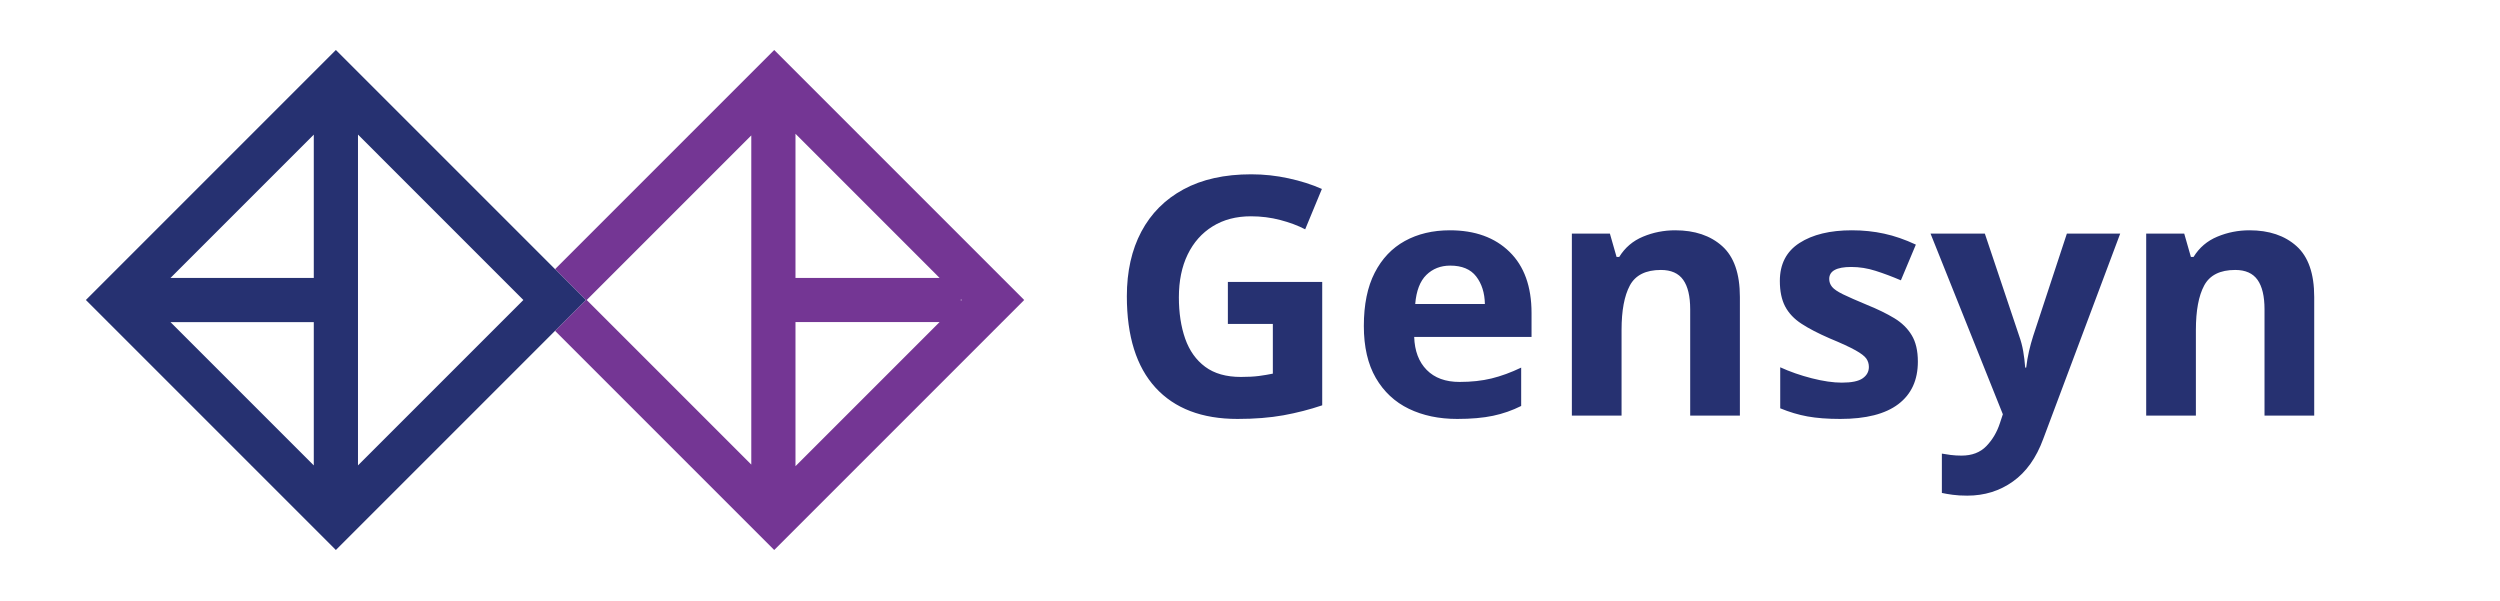
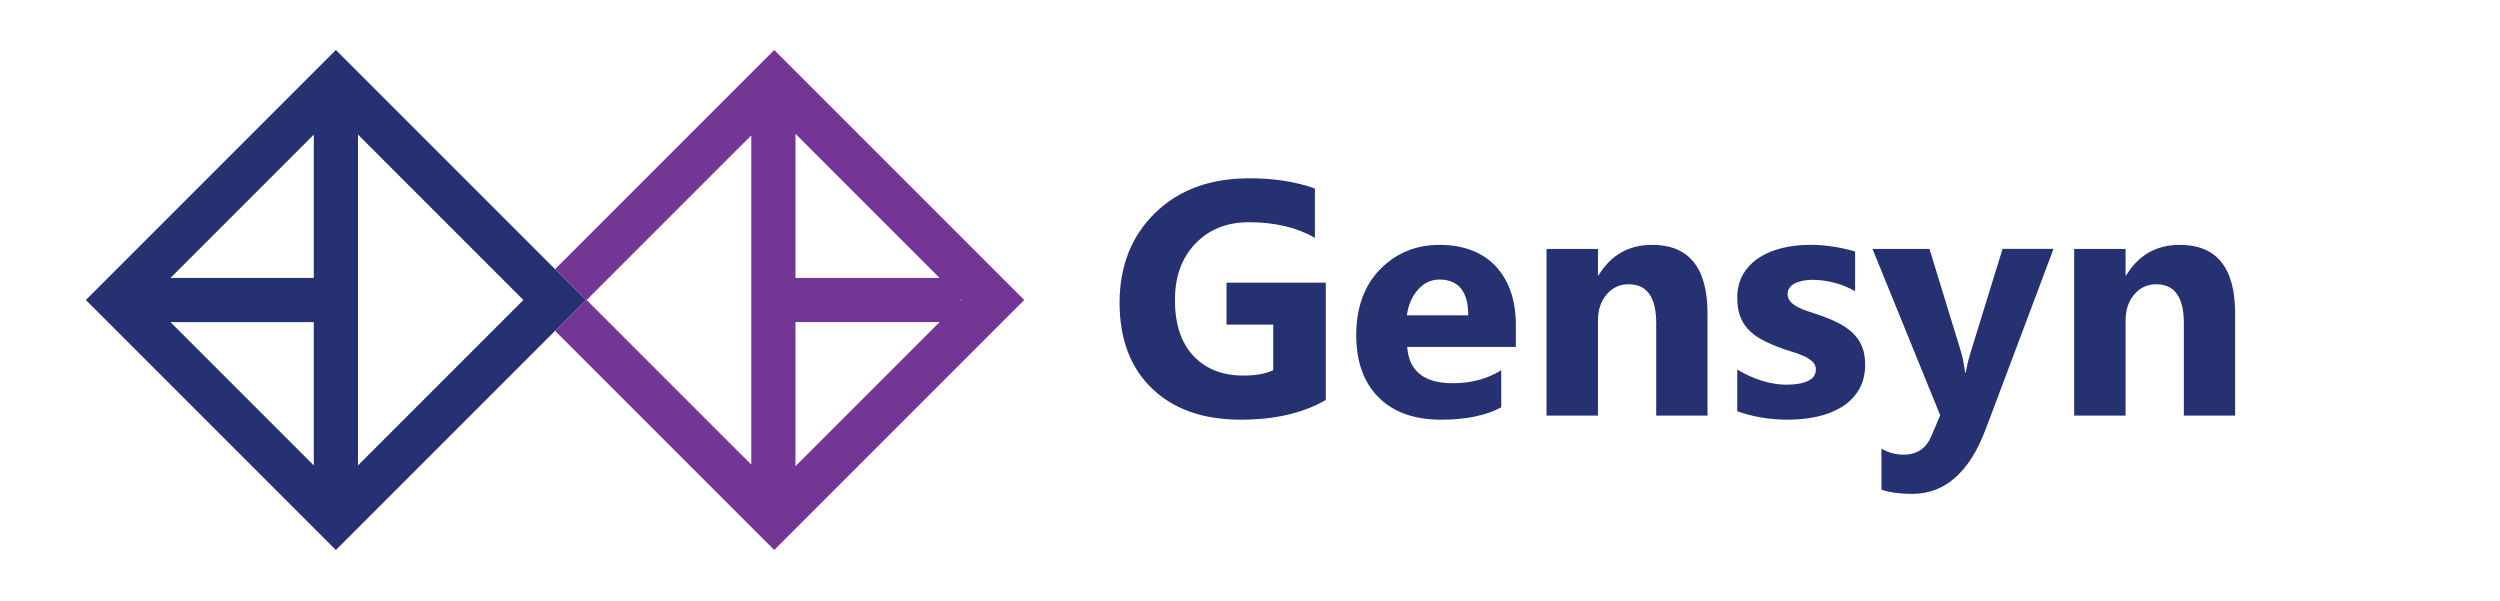
- <svg xmlns="http://www.w3.org/2000/svg" id="Logo" version="1.1" viewBox="0 0 720 172.8">
+ <svg xmlns="http://www.w3.org/2000/svg" id="Logo" viewBox="0 0 720 172.8">
  <defs>
    <style>
-       .st0 {
-         font-family: SegoeUI-Bold, 'Segoe UI';
-         font-size: 96px;
-         font-weight: 700;
-       }
- 
-       .st0, .st1 {
+       .cls-1 {
        fill: #263171;
      }

-       .st2 {
+       .cls-2 {
+         fill: none;
+       }
+ 
+       .cls-3 {
        fill: #743694;
      }
    </style>
  </defs>
-   <path class="st2" d="M222.97,14.4l-63.12,63.12,8.88,8.88-8.88,8.88,63.12,63.12,72-72L222.97,14.4ZM276.73,86.17l.23.23-.23.23v-.47ZM270.6,92.76l-41.5,41.5v-41.5h41.5ZM229.1,80.04v-41.51l41.5,41.51h-41.5ZM216.37,39v94.8l-47.4-47.4,47.4-47.4Z" />
-   <path class="st1" d="M159.85,77.52L96.73,14.4,24.73,86.4l72,72,63.12-63.12,8.88-8.88-8.88-8.88ZM90.37,134.04l-41.27-41.27h41.27v41.27ZM90.37,80.04h-41.27l41.27-41.27v41.27ZM103.1,134.03V38.76l47.63,47.64-47.63,47.63Z" />
-   <text class="st0" transform="translate(318.97 119.7)">
-     <tspan x="0" y="0">Gensyn</tspan>
-   </text>
+   <path class="cls-3" d="M222.97,14.4l-63.12,63.12,8.88,8.88-8.88,8.88,63.12,63.12,72-72L222.97,14.4ZM276.73,86.17l.23.23-.23.23v-.47ZM270.6,92.76l-41.5,41.5v-41.5h41.5ZM229.1,80.04v-41.51l41.5,41.51h-41.5ZM216.37,39v94.8l-47.4-47.4,47.4-47.4Z" />
+   <path class="cls-1" d="M159.85,77.52L96.73,14.4,24.73,86.4l72,72,63.12-63.12,8.88-8.88-8.88-8.88ZM90.37,134.04l-41.27-41.27h41.27v41.27ZM90.37,80.04h-41.27l41.27-41.27v41.27ZM103.1,134.03V38.76l47.63,47.64-47.63,47.63Z" />
+   <g>
+     <rect class="cls-2" x="318.97" y="30.17" width="386.12" height="108" />
+     <path class="cls-1" d="M381.83,115.2c-6.56,3.78-14.72,5.67-24.47,5.67-10.81,0-19.34-2.99-25.57-8.98-6.23-5.98-9.35-14.23-9.35-24.73s3.41-19.17,10.22-25.83,15.88-9.98,27.19-9.98c7.12,0,13.41.98,18.84,2.95v14.2c-5.19-3-11.53-4.5-19.03-4.5-6.28,0-11.4,2.04-15.35,6.12s-5.93,9.52-5.93,16.34,1.77,12.25,5.32,16.03c3.55,3.78,8.34,5.67,14.37,5.67,3.62,0,6.5-.52,8.62-1.55v-13.12h-13.45v-12.09h28.59v33.8Z" />
+     <path class="cls-1" d="M436.58,99.92h-31.31c.5,6.97,4.89,10.45,13.17,10.45,5.28,0,9.92-1.25,13.92-3.75v10.69c-4.44,2.38-10.2,3.56-17.3,3.56-7.75,0-13.77-2.15-18.05-6.45-4.28-4.3-6.42-10.29-6.42-17.98s2.31-14.28,6.94-18.94c4.62-4.66,10.31-6.98,17.06-6.98s12.41,2.08,16.24,6.23c3.83,4.16,5.74,9.8,5.74,16.92v6.23ZM422.85,90.82c0-6.87-2.78-10.31-8.34-10.31-2.38,0-4.43.98-6.16,2.95s-2.79,4.42-3.16,7.36h17.67Z" />
+     <path class="cls-1" d="M491.76,119.7h-14.77v-26.67c0-7.44-2.66-11.16-7.97-11.16-2.56,0-4.67.98-6.33,2.95s-2.48,4.47-2.48,7.5v27.38h-14.81v-48h14.81v7.59h.19c3.53-5.84,8.67-8.77,15.42-8.77,10.62,0,15.94,6.59,15.94,19.78v29.39Z" />
+     <path class="cls-1" d="M500.33,118.43v-12c2.44,1.47,4.87,2.56,7.29,3.28,2.42.72,4.71,1.08,6.87,1.08,2.62,0,4.7-.36,6.21-1.08,1.52-.72,2.27-1.81,2.27-3.28,0-.94-.34-1.72-1.03-2.34-.69-.62-1.57-1.17-2.65-1.64s-2.26-.89-3.54-1.27-2.52-.8-3.7-1.27c-1.91-.72-3.59-1.49-5.04-2.32-1.45-.83-2.67-1.79-3.66-2.88-.98-1.09-1.73-2.36-2.25-3.8-.52-1.44-.77-3.14-.77-5.11,0-2.69.59-5,1.76-6.94,1.17-1.94,2.73-3.52,4.69-4.76,1.95-1.23,4.19-2.14,6.7-2.72,2.52-.58,5.13-.87,7.85-.87,2.12,0,4.28.16,6.47.49s4.34.8,6.47,1.43v11.44c-1.88-1.09-3.88-1.91-6.02-2.46-2.14-.55-4.24-.82-6.3-.82-.97,0-1.88.09-2.74.26-.86.17-1.62.42-2.27.75s-1.17.75-1.55,1.27-.56,1.1-.56,1.76c0,.88.28,1.62.84,2.25.56.63,1.3,1.16,2.2,1.62.91.45,1.91.86,3.02,1.22,1.11.36,2.21.73,3.3,1.1,1.97.69,3.75,1.44,5.34,2.25,1.59.81,2.96,1.77,4.1,2.86,1.14,1.09,2.02,2.38,2.62,3.84.61,1.47.91,3.22.91,5.25,0,2.84-.62,5.27-1.85,7.29s-2.88,3.66-4.92,4.92-4.41,2.19-7.08,2.77-5.45.87-8.32.87c-5.28,0-10.17-.81-14.67-2.44Z" />
+     <path class="cls-1" d="M591.41,71.7l-19.5,51.84c-4.69,12.47-11.75,18.7-21.19,18.7-3.59,0-6.55-.41-8.86-1.22v-11.81c1.97,1.16,4.11,1.73,6.42,1.73,3.81,0,6.47-1.8,7.97-5.39l2.53-5.95-19.5-47.91h16.41l8.95,29.2c.56,1.81,1,3.95,1.31,6.42h.19c.28-1.81.8-3.92,1.55-6.33l9.05-29.3h14.67Z" />
+     <path class="cls-1" d="M643.72,119.7h-14.77v-26.67c0-7.44-2.66-11.16-7.97-11.16-2.56,0-4.67.98-6.33,2.95s-2.48,4.47-2.48,7.5v27.38h-14.81v-48h14.81v7.59h.19c3.53-5.84,8.67-8.77,15.42-8.77,10.62,0,15.94,6.59,15.94,19.78v29.39Z" />
+   </g>
</svg>
